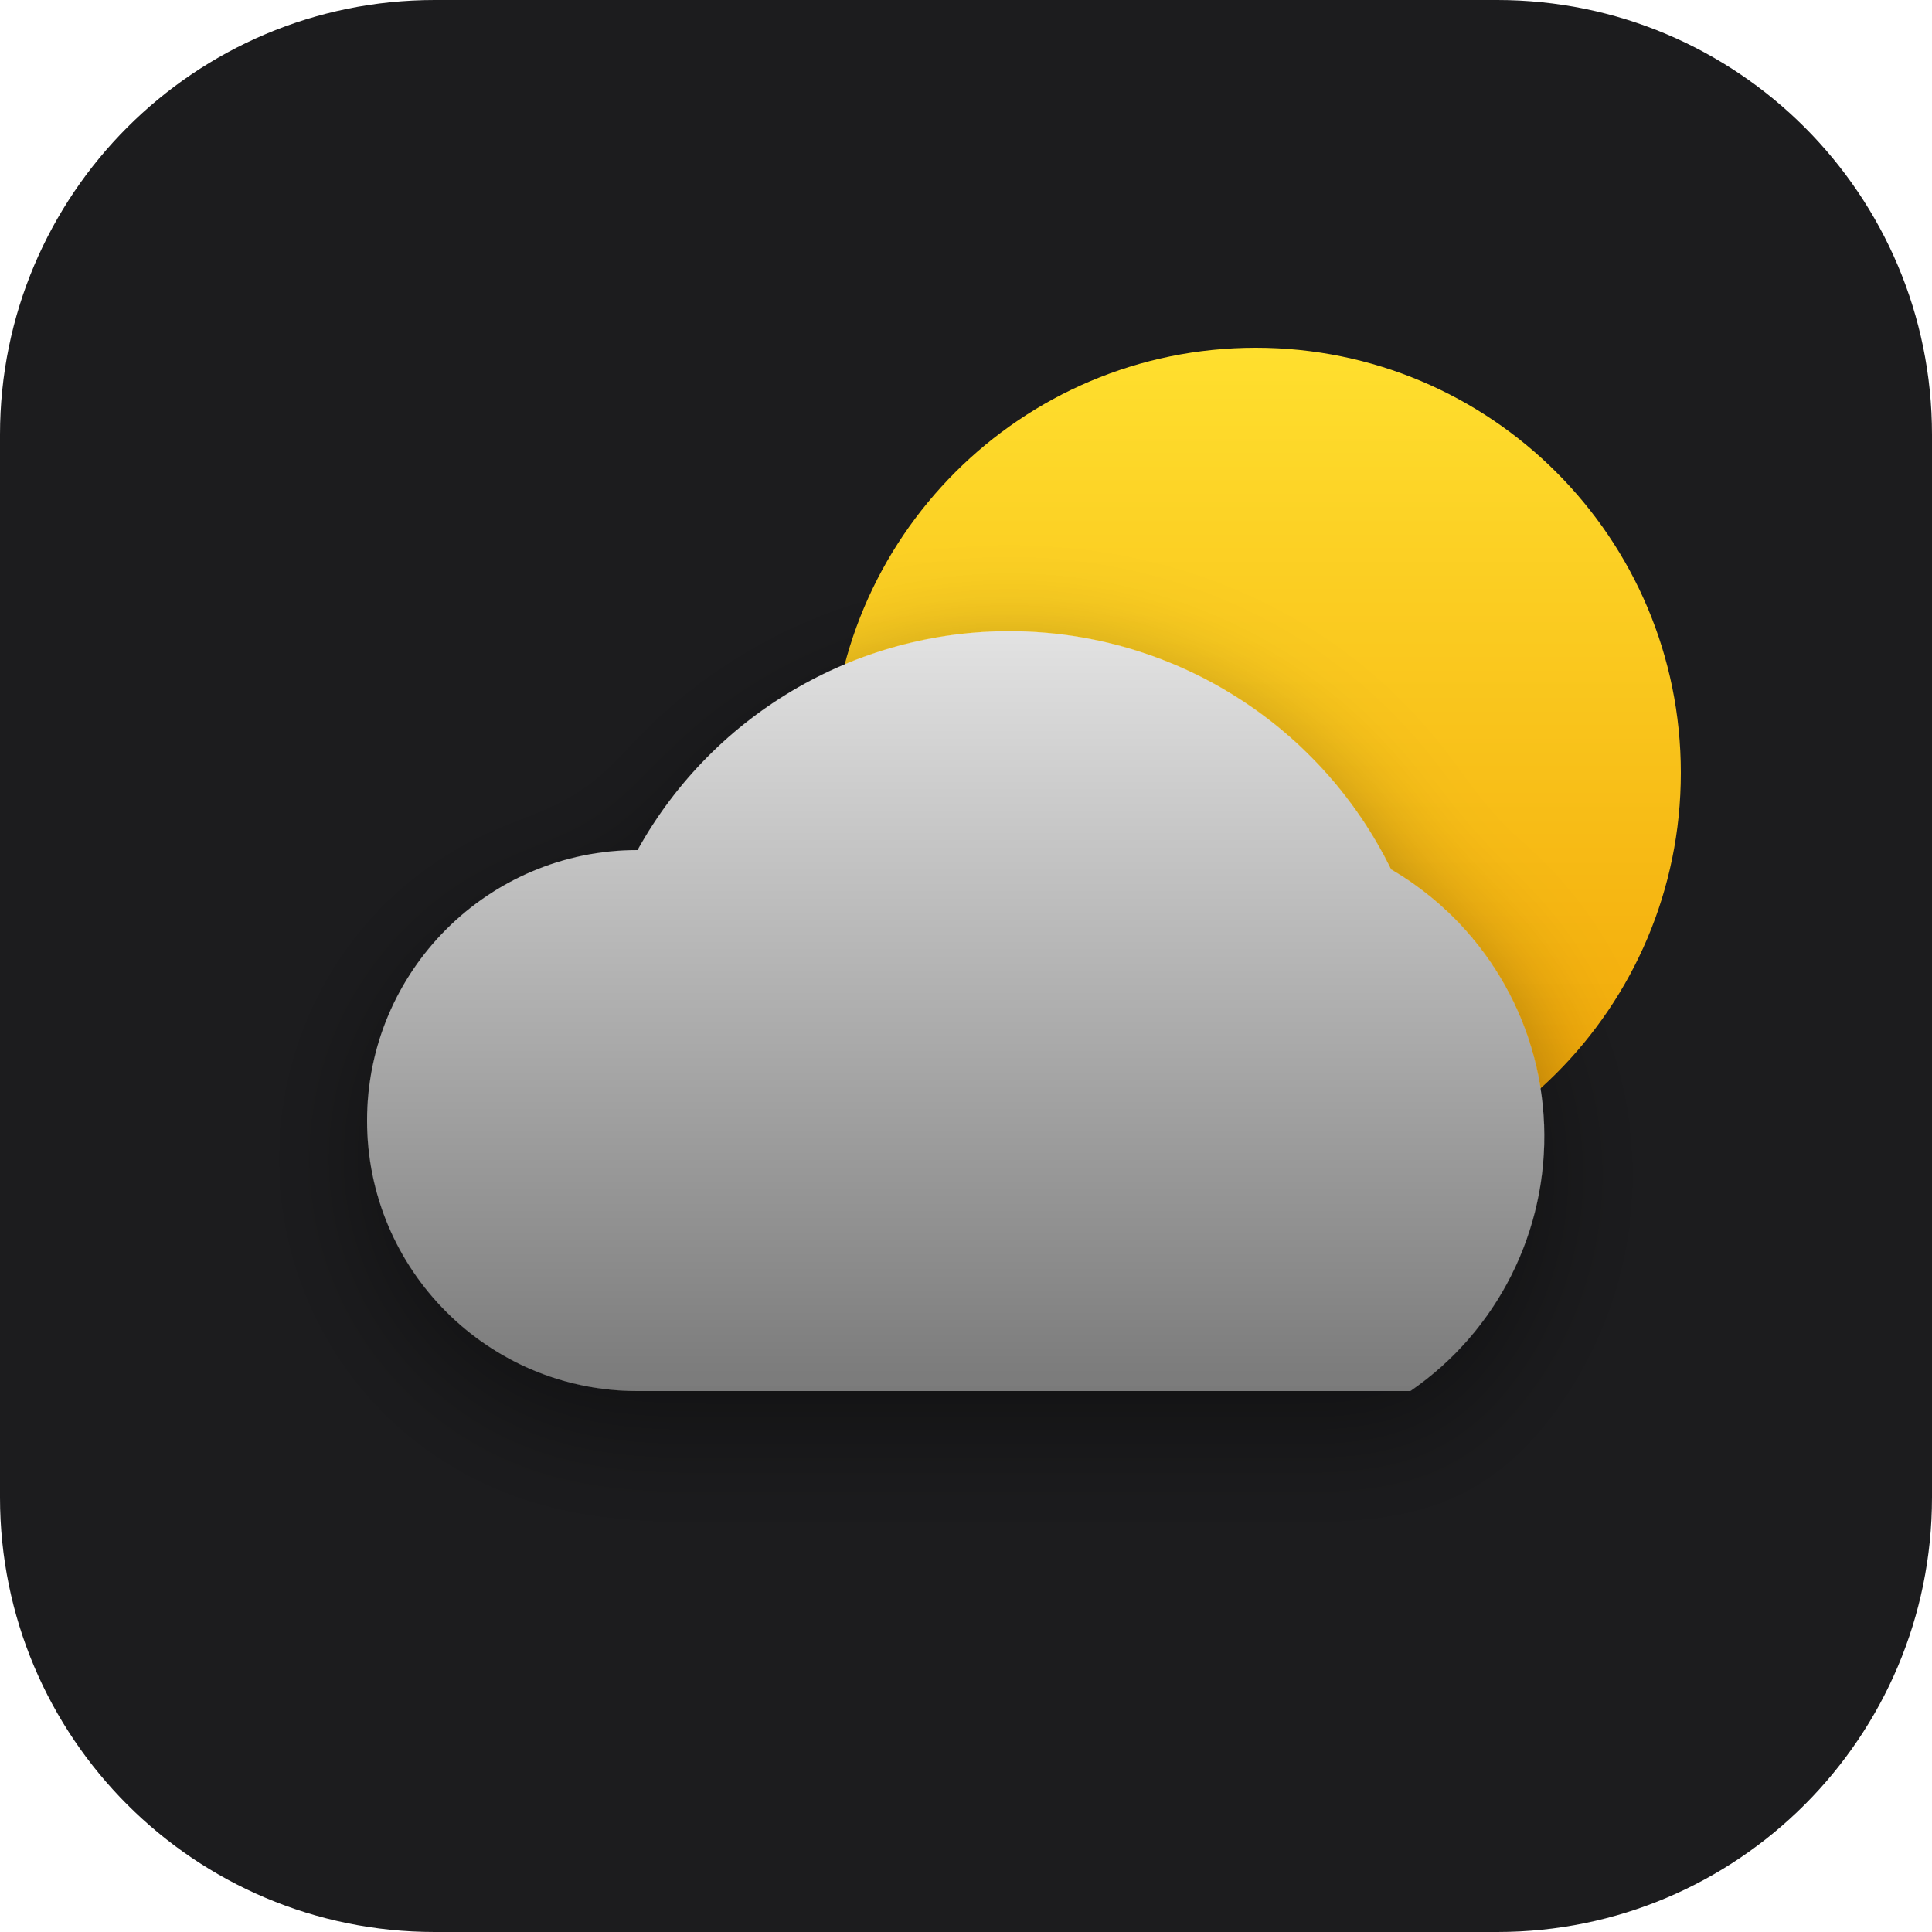
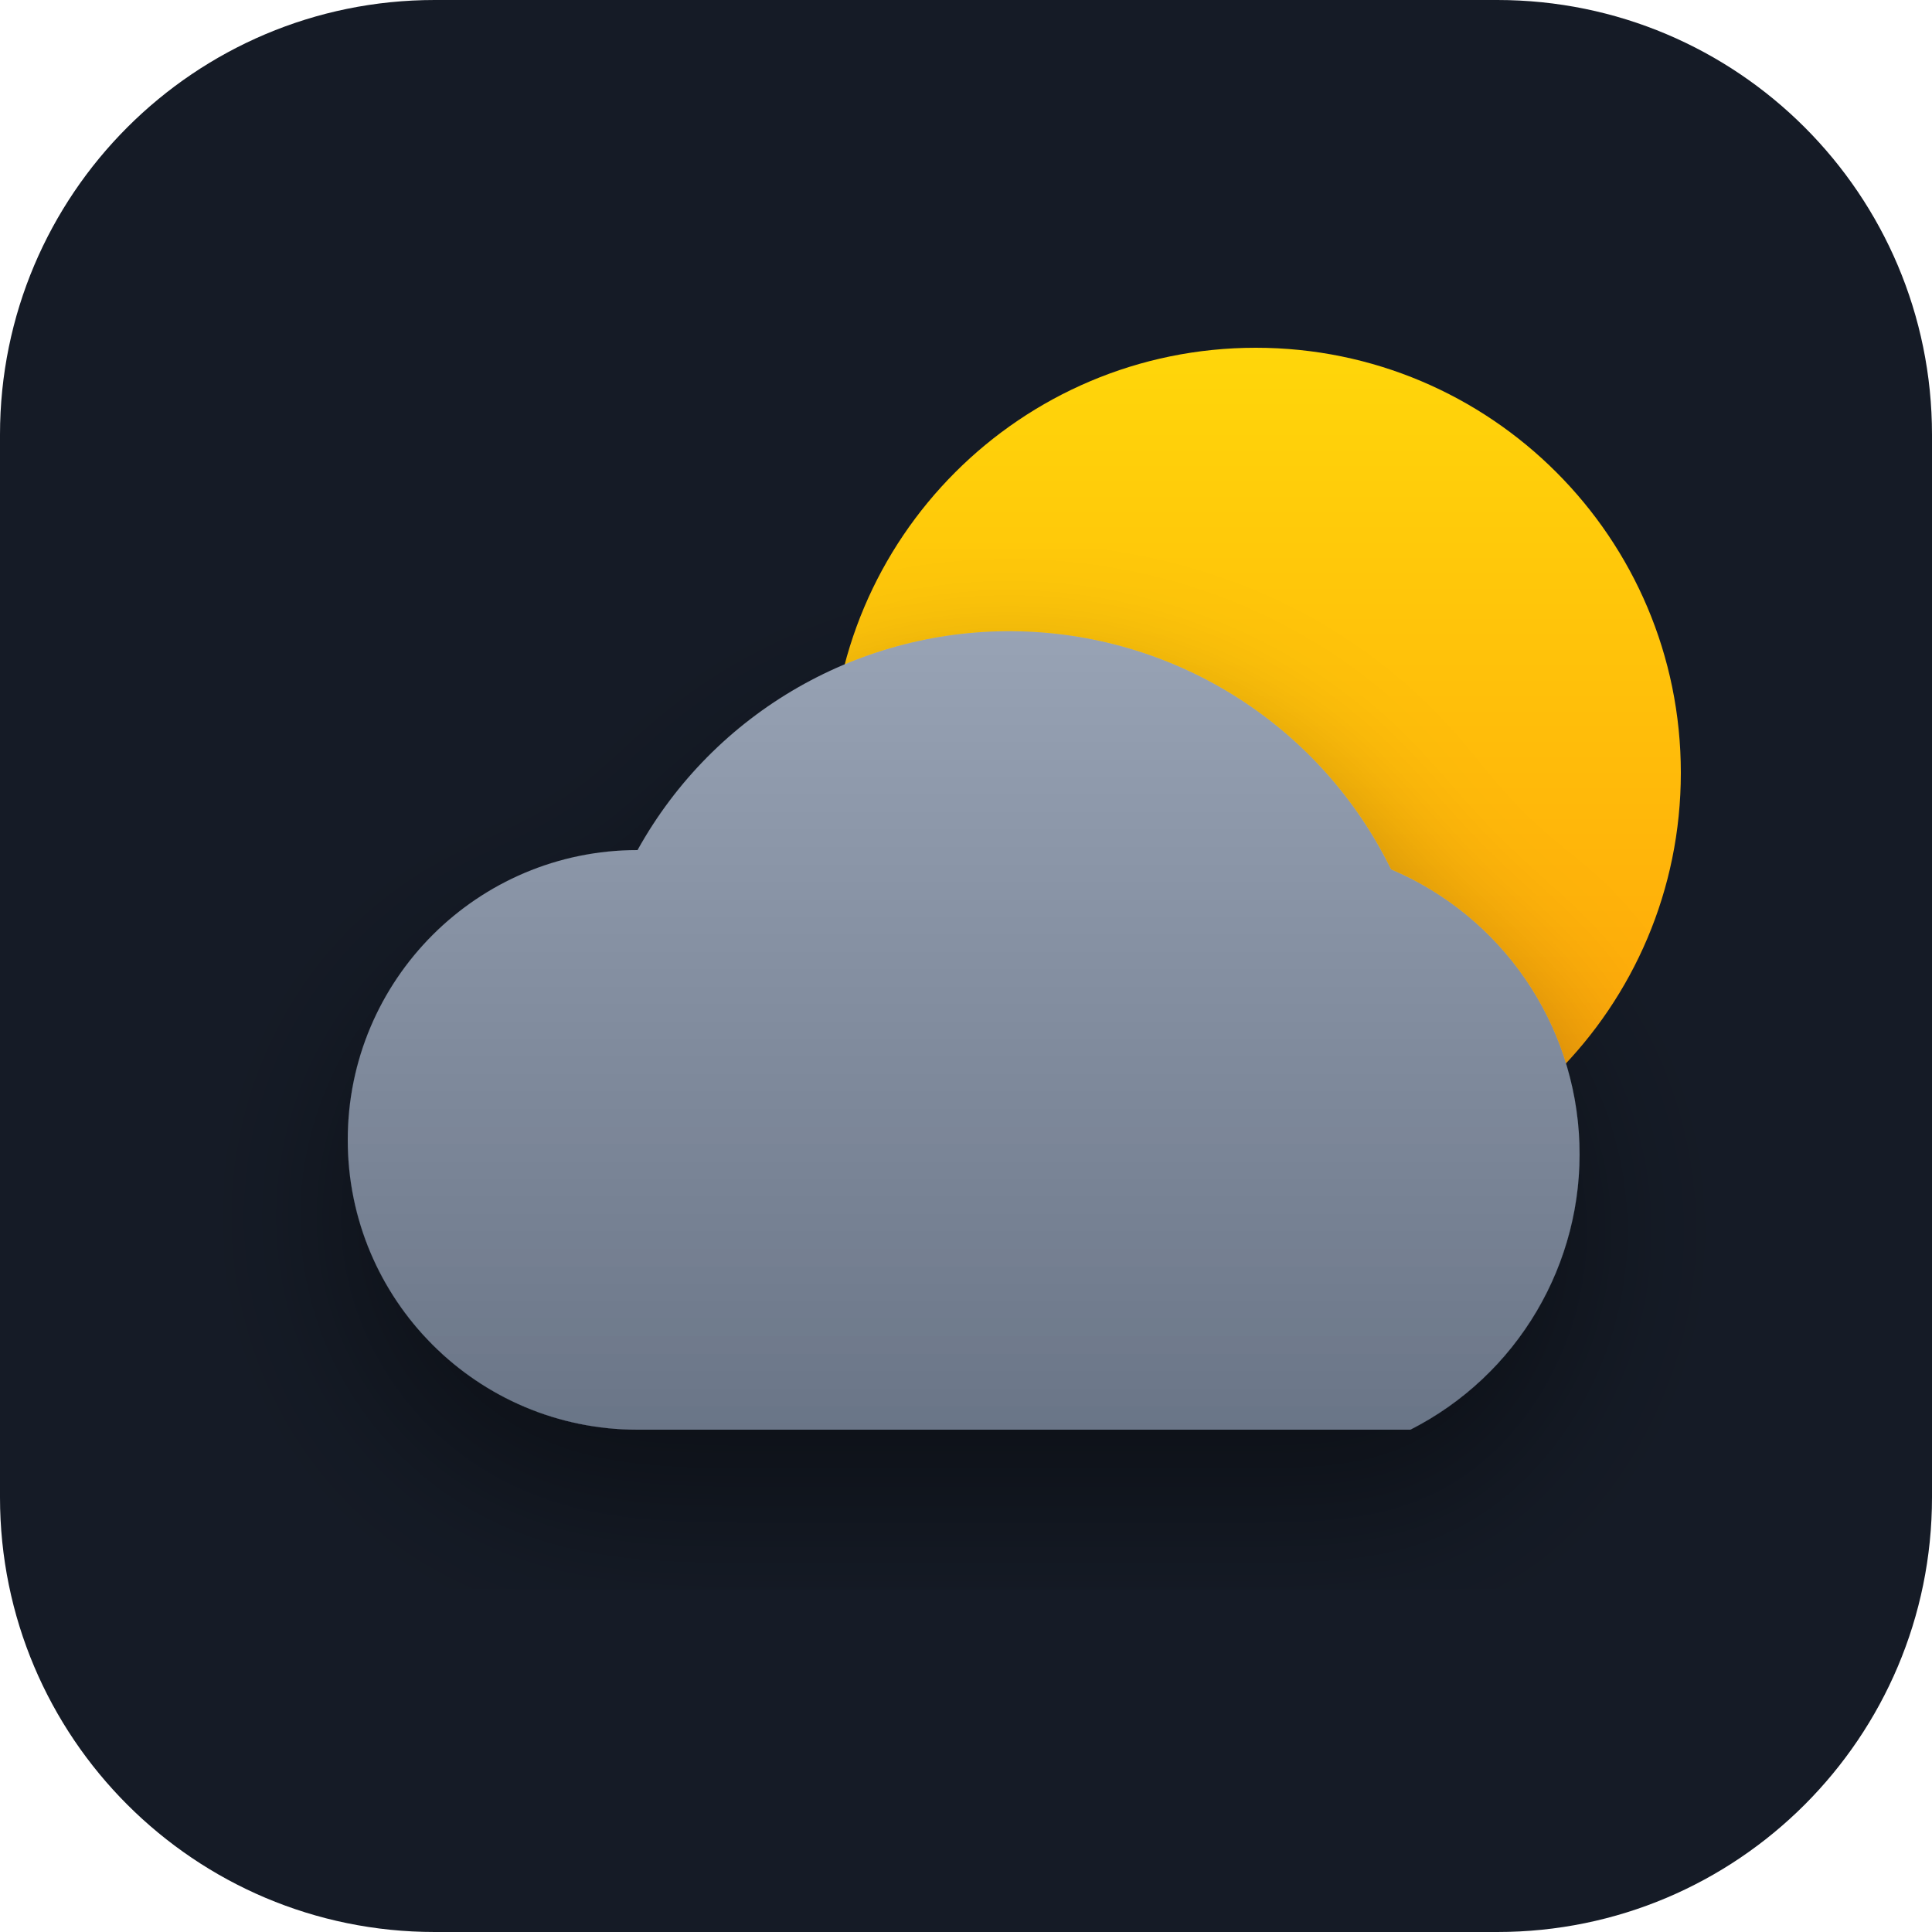
<svg xmlns="http://www.w3.org/2000/svg" viewBox="0 0 100 100">
  <defs>
    <linearGradient id="sunGrad" x1="0%" y1="0%" x2="0%" y2="100%">
-       <stop offset="0%" stop-color="#ffdf2e" />
-       <stop offset="100%" stop-color="#f1a104" />
+       <stop offset="0%" stop-color="#FFD60A" />
+       <stop offset="100%" stop-color="#FF9F0A" />
    </linearGradient>
    <linearGradient id="cloudGrad" x1="0%" y1="0%" x2="0%" y2="100%">
-       <stop offset="0%" stop-color="#e2e2e2" />
-       <stop offset="100%" stop-color="#7a7a7a" />
+       <stop offset="0%" stop-color="#98a3b5" />
+       <stop offset="100%" stop-color="#6a7587" />
    </linearGradient>
    <filter id="shadow" x="-20%" y="-20%" width="140%" height="140%">
-       <feDropShadow dx="0" dy="2" stdDeviation="3" flood-color="#000" flood-opacity="0.4" />
+       <feDropShadow dx="0" dy="4" stdDeviation="4" flood-color="#000" flood-opacity="0.4" />
    </filter>
  </defs>
-   <rect width="100" height="100" rx="22.5" fill="#1c1c1e" />
+   <rect width="100" height="100" rx="22.5" fill="#151b26" />
  <circle cx="65" cy="40" r="22" fill="url(#sunGrad)" />
-   <path d="M 33 72             A 14 14 0 0 1 33 44             A 22 22 0 0 1 72 45             A 16 16 0 0 1 73 72             Z" fill="url(#cloudGrad)" filter="url(#shadow)" />
+   <path d="M 33 74             A 15 15 0 0 1 33 44             A 22 22 0 0 1 72 45             A 16 16 0 0 1 73 74             Z" fill="url(#cloudGrad)" filter="url(#shadow)" />
</svg>
